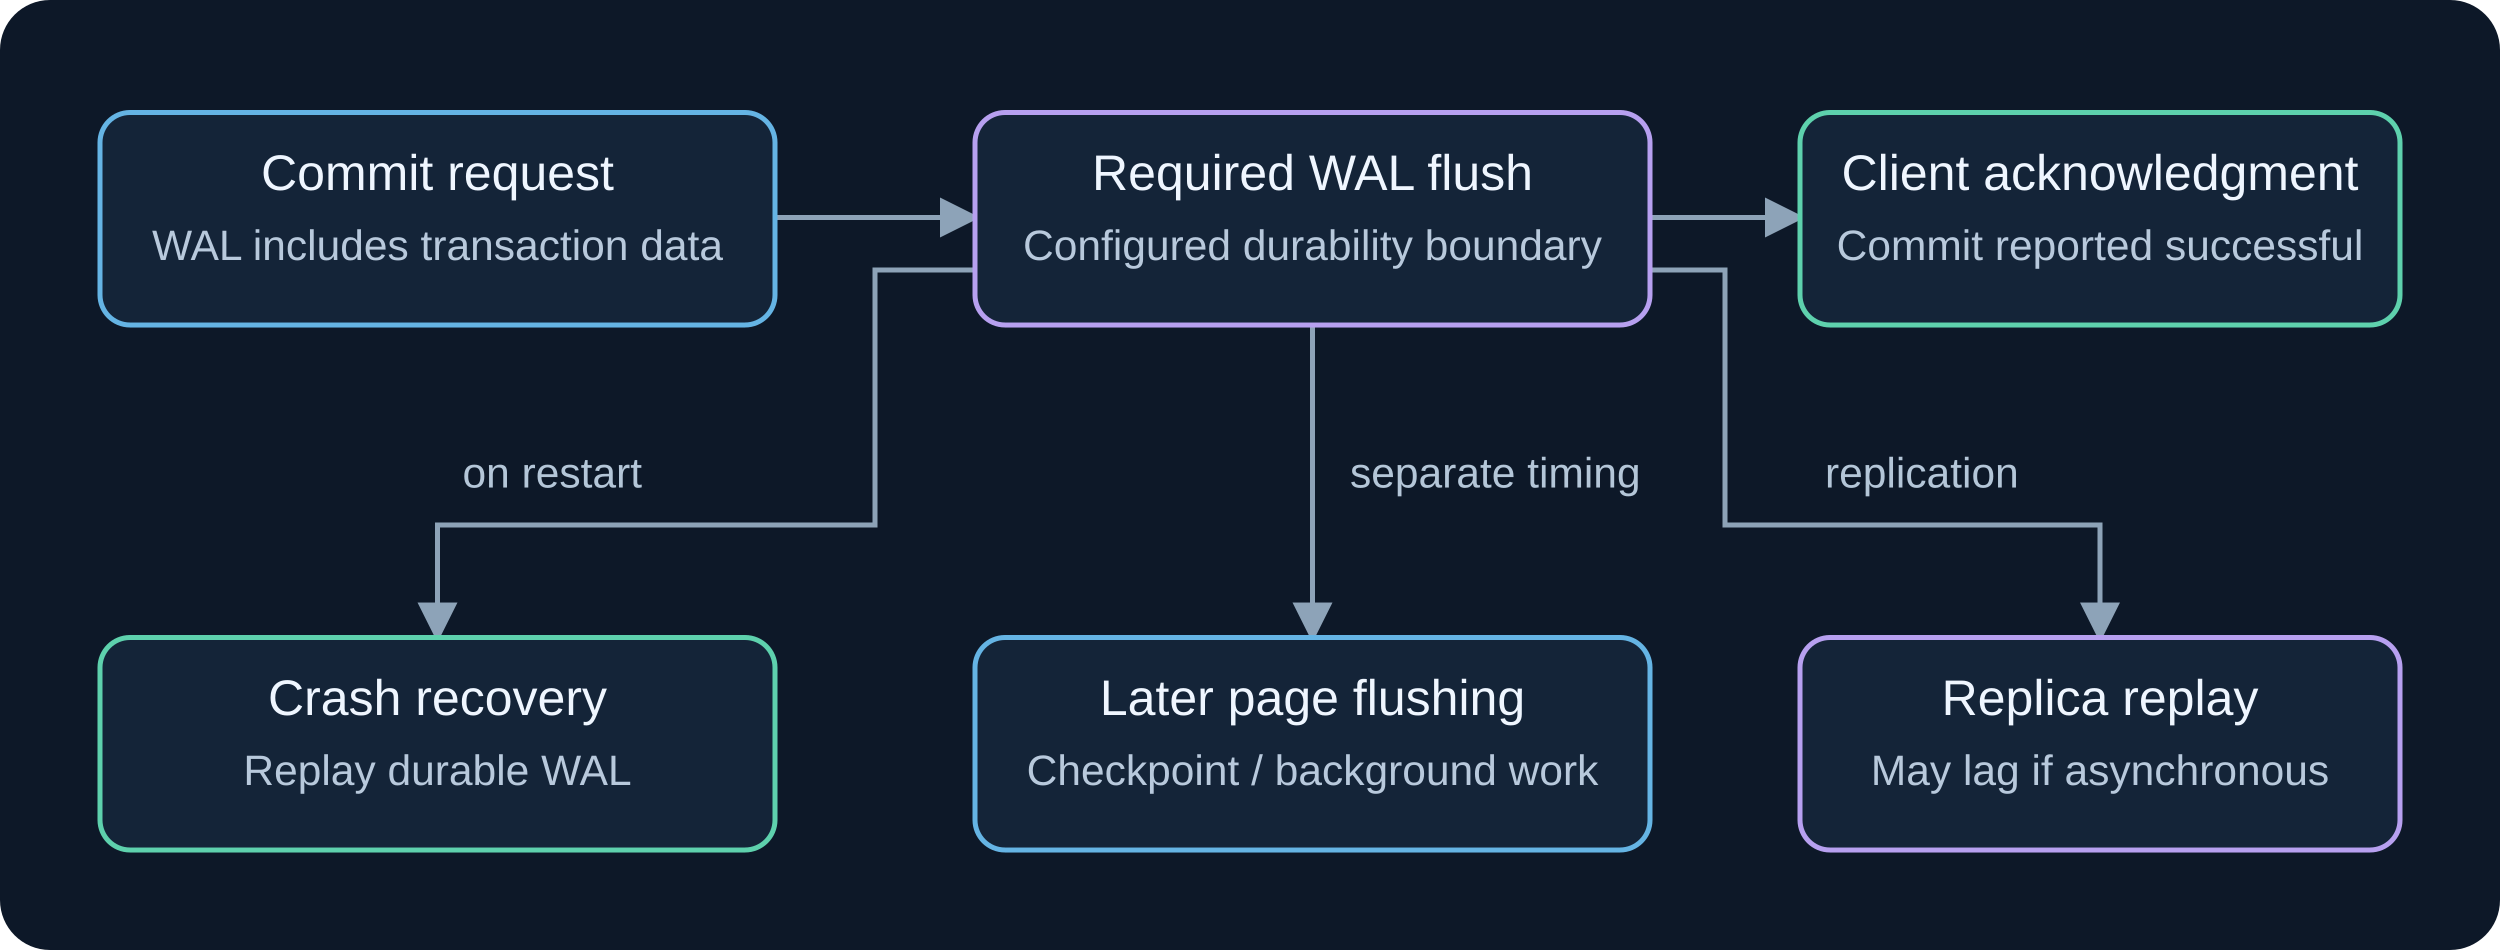
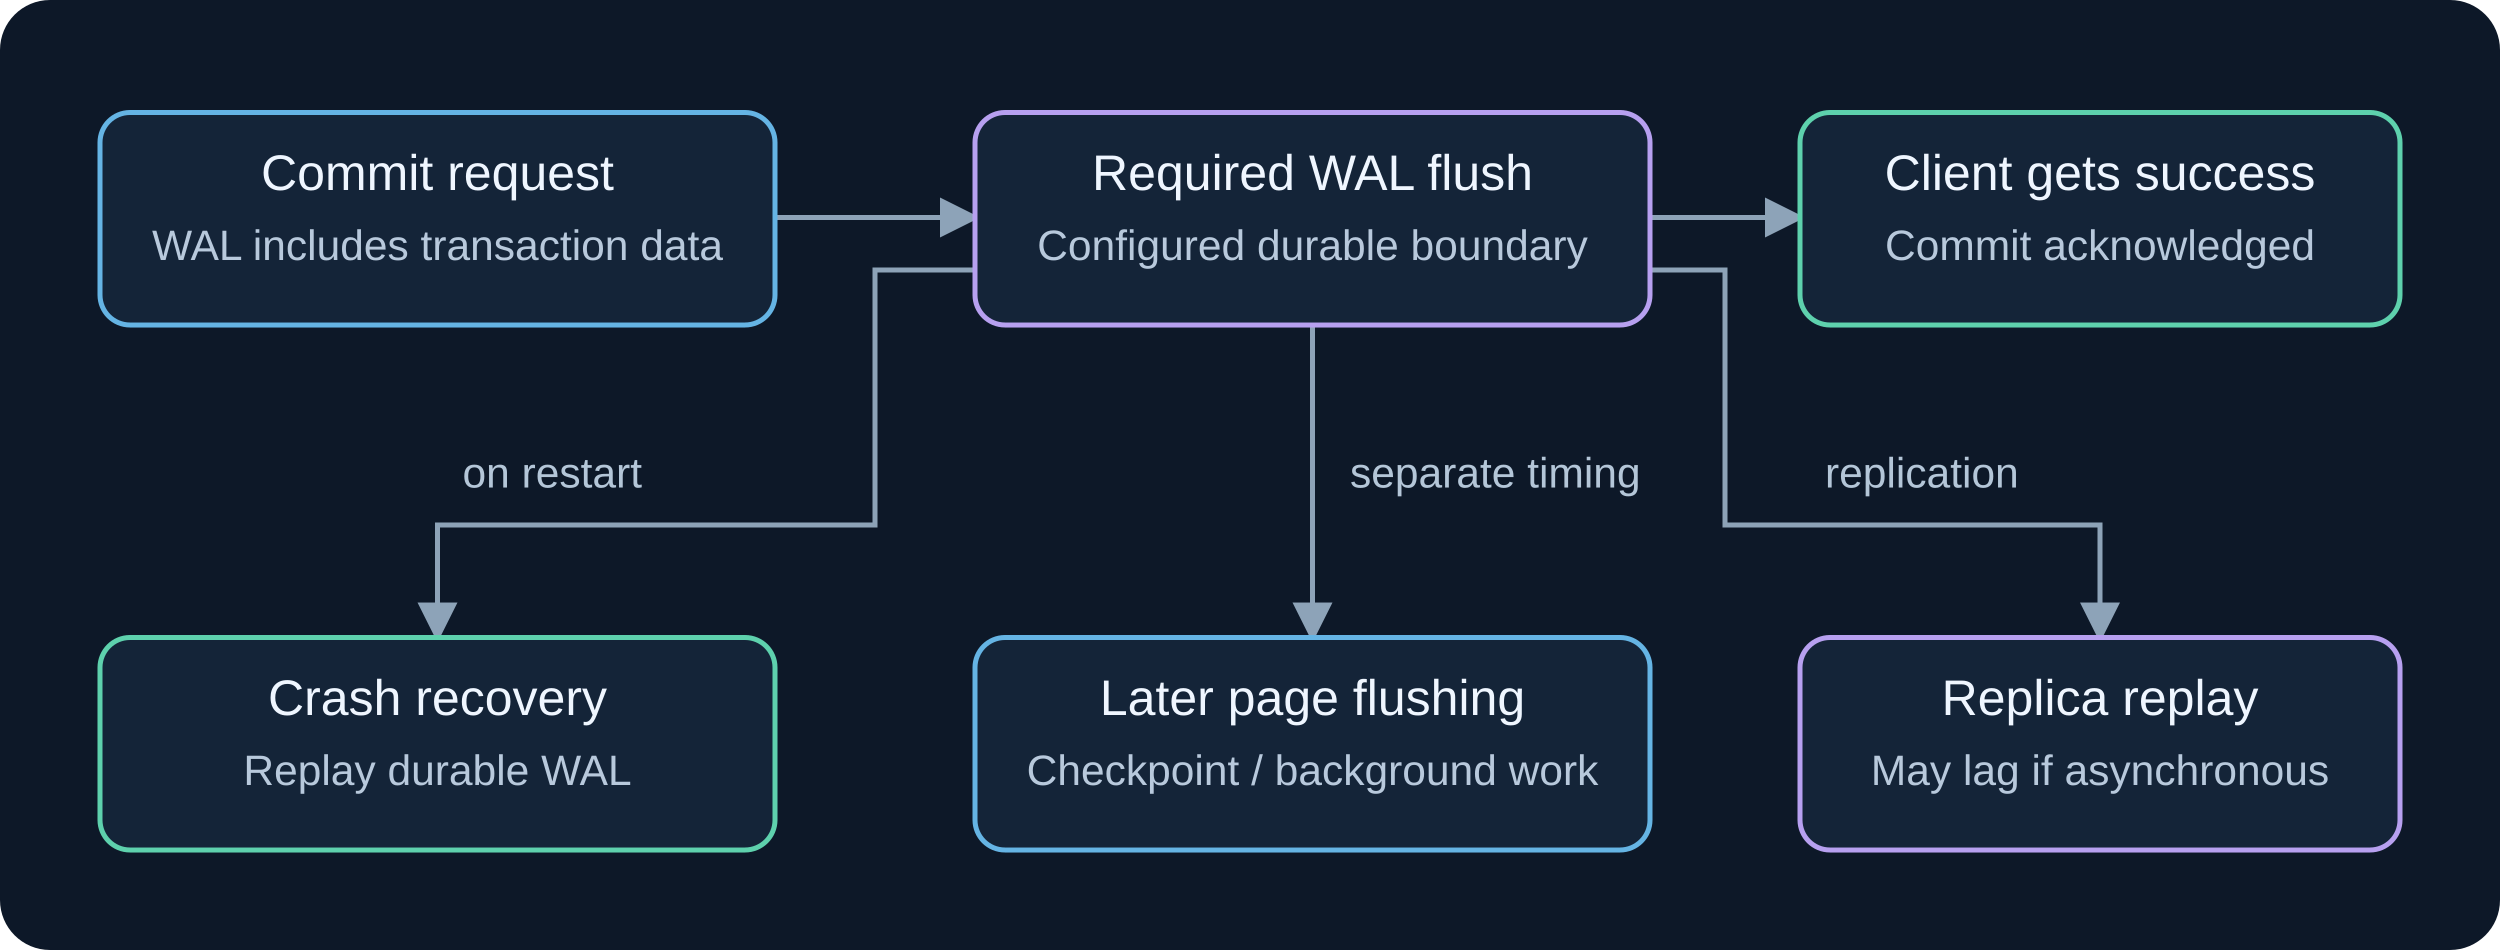
<svg xmlns="http://www.w3.org/2000/svg" width="1000" height="380" viewBox="0 0 1000 380" role="img" aria-labelledby="title desc">
  <defs>
    <marker id="arrow" markerWidth="8" markerHeight="8" refX="7" refY="4" orient="auto">
      <path d="M0 0 L8 4 L0 8Z" fill="#8da3b8" />
    </marker>
  </defs>
  <rect width="1000" height="380" rx="20" fill="#0d1828" />
  <path d="M310 87 H390" fill="none" stroke="#8da3b8" stroke-width="2" marker-end="url(#arrow)" />
  <path d="M660 87 H720" fill="none" stroke="#8da3b8" stroke-width="2" marker-end="url(#arrow)" />
  <path d="M525 130 V255" fill="none" stroke="#8da3b8" stroke-width="2" marker-end="url(#arrow)" />
  <text x="540" y="195" fill="#b4c6d8" font-family="Arial,sans-serif" font-size="17">separate timing</text>
  <path d="M660 108 H690 V210 H840 V255" fill="none" stroke="#8da3b8" stroke-width="2" marker-end="url(#arrow)" />
  <text x="730" y="195" fill="#b4c6d8" font-family="Arial,sans-serif" font-size="17">replication</text>
  <path d="M390 108 H350 V210 H175 V255" fill="none" stroke="#8da3b8" stroke-width="2" marker-end="url(#arrow)" />
  <text x="185" y="195" fill="#b4c6d8" font-family="Arial,sans-serif" font-size="17">on restart</text>
  <rect x="40" y="45" width="270" height="85" rx="12" fill="#142438" stroke="#65b4e4" stroke-width="2" />
  <text x="175.0" y="76" text-anchor="middle" fill="#eff6ff" font-family="Arial,sans-serif" font-size="20">Commit request</text>
  <text x="175.0" y="104" text-anchor="middle" fill="#b8c9dc" font-family="Arial,sans-serif" font-size="17">WAL includes transaction data</text>
  <rect x="390" y="45" width="270" height="85" rx="12" fill="#142438" stroke="#b7a0f0" stroke-width="2" />
  <text x="525.0" y="76" text-anchor="middle" fill="#eff6ff" font-family="Arial,sans-serif" font-size="20">Required WAL flush</text>
-   <text x="525.0" y="104" text-anchor="middle" fill="#b8c9dc" font-family="Arial,sans-serif" font-size="17">Configured durability boundary</text>
+   <text x="525.0" y="104" text-anchor="middle" fill="#b8c9dc" font-family="Arial,sans-serif" font-size="17">Configured durable boundary</text>
  <rect x="720" y="45" width="240" height="85" rx="12" fill="#142438" stroke="#5ed1ad" stroke-width="2" />
-   <text x="840.0" y="76" text-anchor="middle" fill="#eff6ff" font-family="Arial,sans-serif" font-size="20">Client acknowledgment</text>
-   <text x="840.0" y="104" text-anchor="middle" fill="#b8c9dc" font-family="Arial,sans-serif" font-size="17">Commit reported successful</text>
+   <text x="840.0" y="76" text-anchor="middle" fill="#eff6ff" font-family="Arial,sans-serif" font-size="20">Client gets success</text>
+   <text x="840.0" y="104" text-anchor="middle" fill="#b8c9dc" font-family="Arial,sans-serif" font-size="17">Commit acknowledged</text>
  <rect x="390" y="255" width="270" height="85" rx="12" fill="#142438" stroke="#65b4e4" stroke-width="2" />
  <text x="525.0" y="286" text-anchor="middle" fill="#eff6ff" font-family="Arial,sans-serif" font-size="20">Later page flushing</text>
  <text x="525.0" y="314" text-anchor="middle" fill="#b8c9dc" font-family="Arial,sans-serif" font-size="17">Checkpoint / background work</text>
  <rect x="720" y="255" width="240" height="85" rx="12" fill="#142438" stroke="#b7a0f0" stroke-width="2" />
  <text x="840.0" y="286" text-anchor="middle" fill="#eff6ff" font-family="Arial,sans-serif" font-size="20">Replica replay</text>
  <text x="840.0" y="314" text-anchor="middle" fill="#b8c9dc" font-family="Arial,sans-serif" font-size="17">May lag if asynchronous</text>
  <rect x="40" y="255" width="270" height="85" rx="12" fill="#142438" stroke="#5ed1ad" stroke-width="2" />
  <text x="175.0" y="286" text-anchor="middle" fill="#eff6ff" font-family="Arial,sans-serif" font-size="20">Crash recovery</text>
  <text x="175.0" y="314" text-anchor="middle" fill="#b8c9dc" font-family="Arial,sans-serif" font-size="17">Replay durable WAL</text>
</svg>
